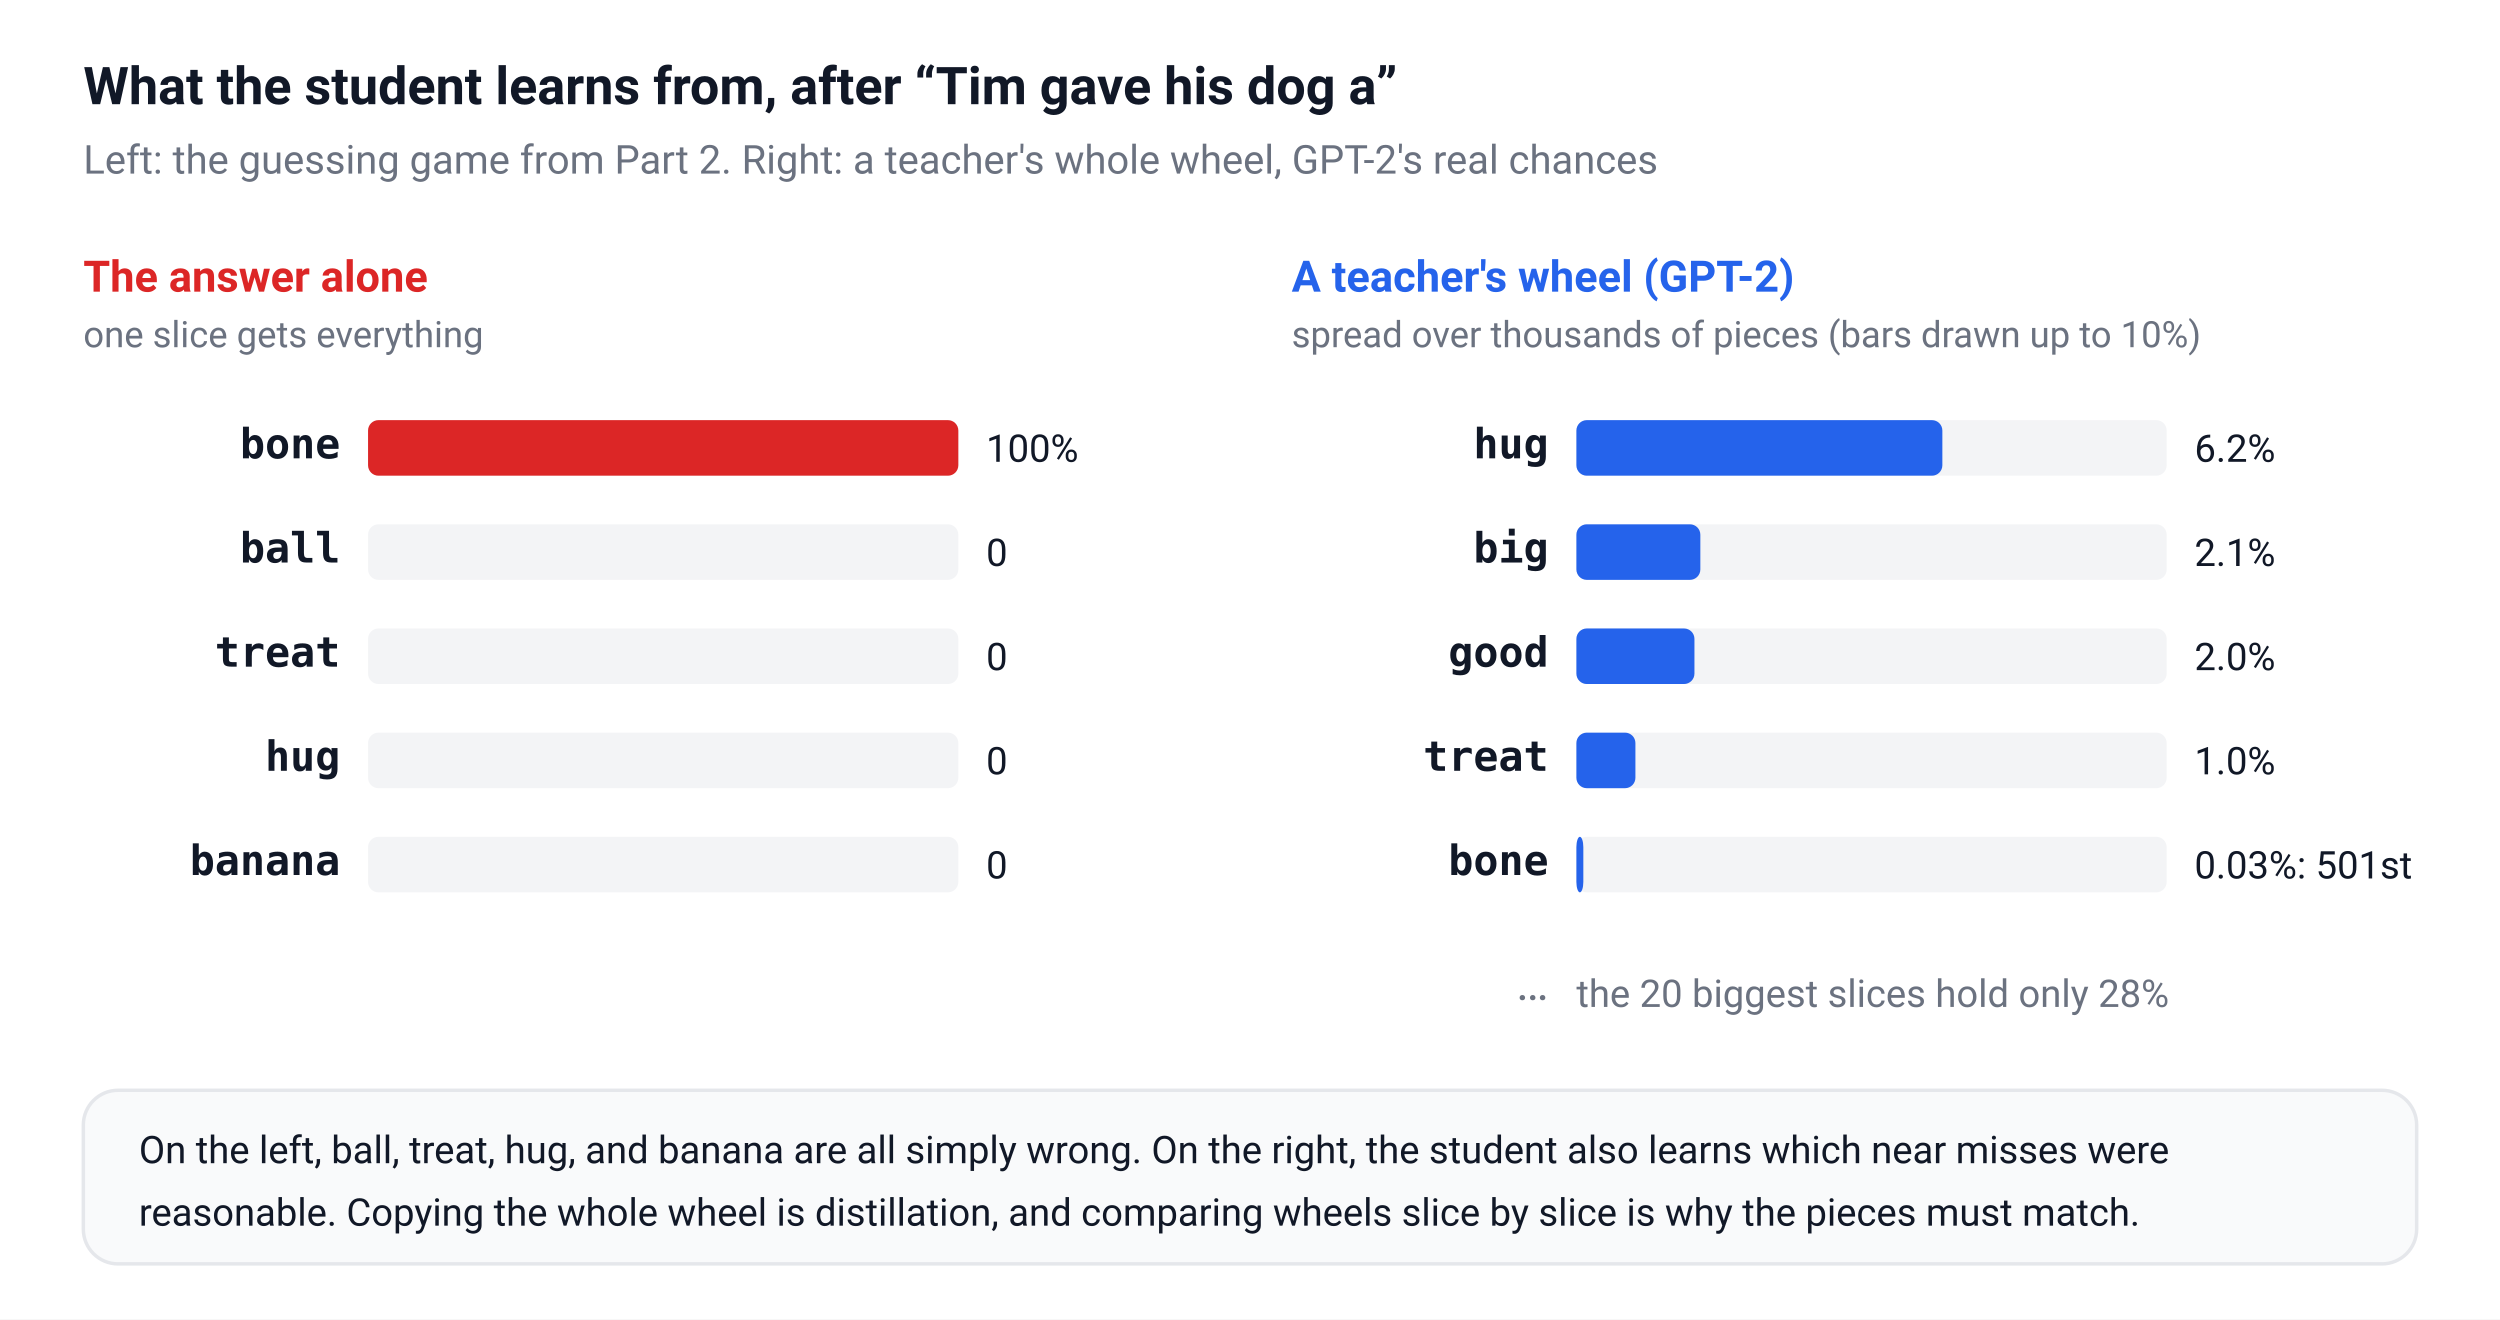
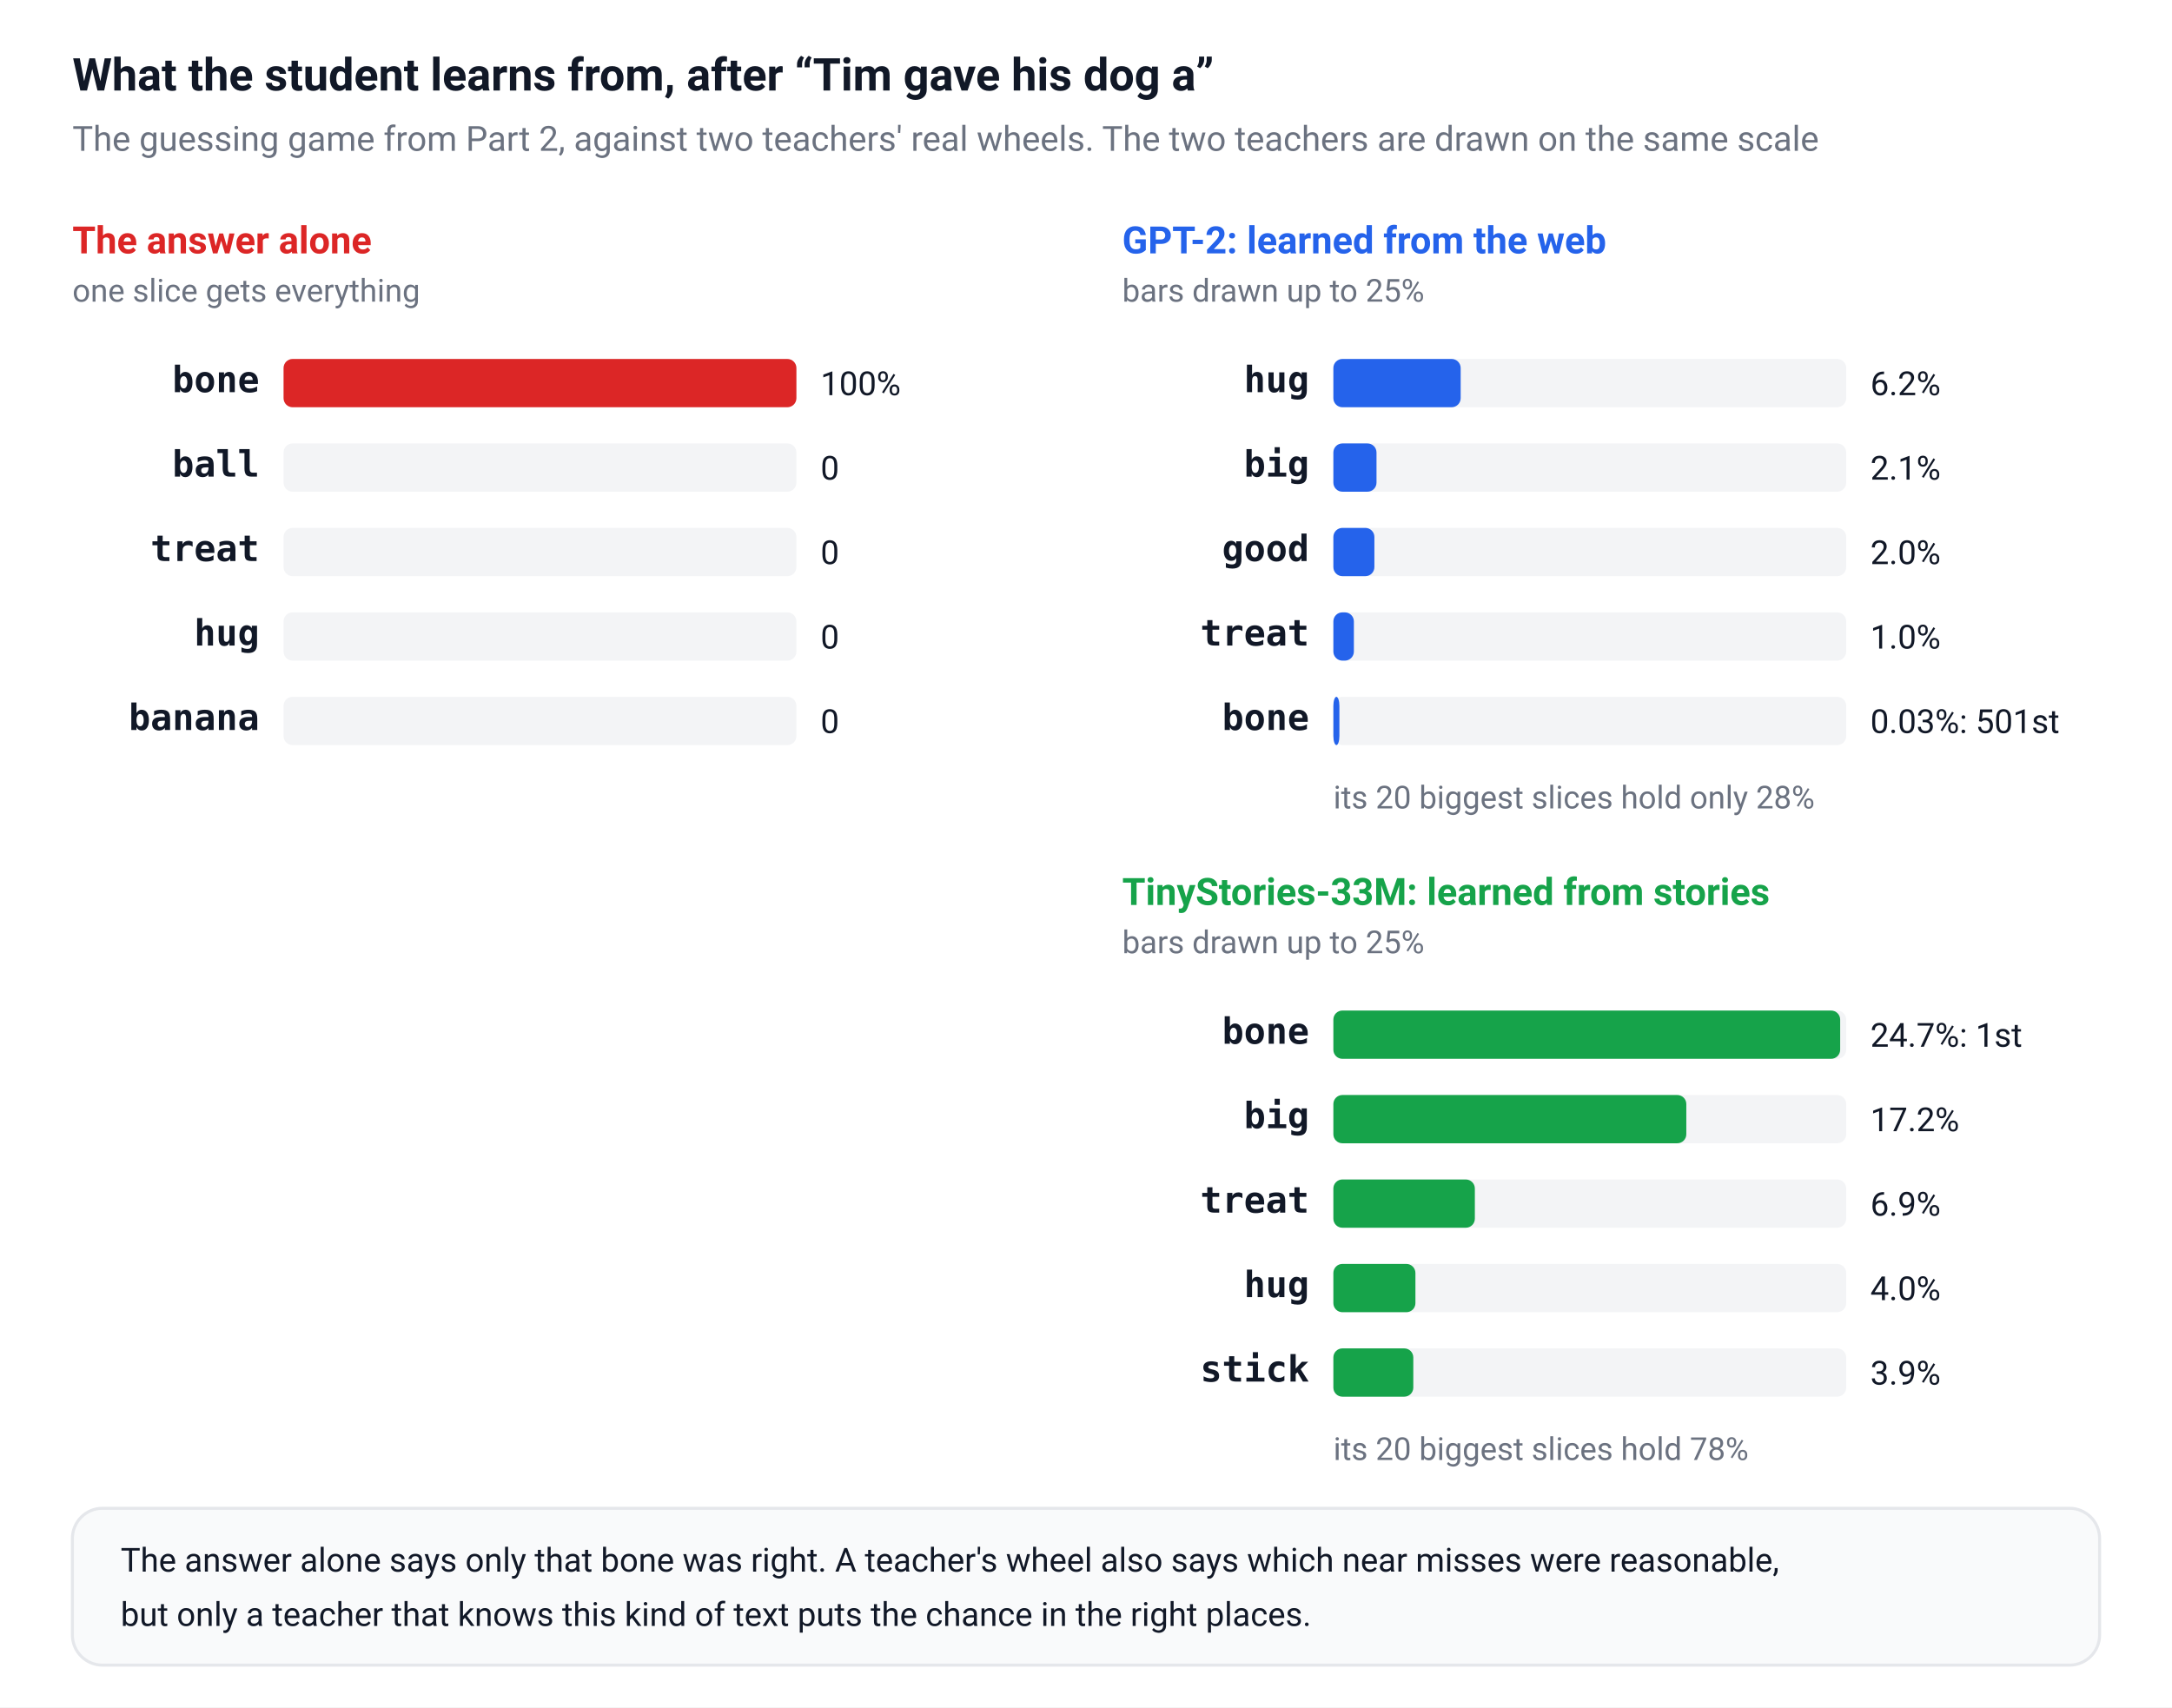
- <svg xmlns="http://www.w3.org/2000/svg" viewBox="0 0 720 380" role="img" font-family="system-ui, -apple-system, 'Segoe UI', Roboto, sans-serif" style="max-width:100%;height:auto" aria-label="After Tim gave his dog a, the real next word is bone. Learning from the answer alone gives bone 100 percent and every other piece 0, so ball, treat, hug, and banana all count as equally wrong. GPT-2's real wheel gives hug 6.2 percent, big 2.1, good 2.0, treat 1.0, and thousands of thinner slices; its 20 biggest slices hold only 28 percent, and bone gets just 0.03 percent, in 501st place. Distillation trains the student to copy the whole wheel.">
-   <rect width="720" height="380" fill="#fff" />
+ <svg xmlns="http://www.w3.org/2000/svg" viewBox="0 0 720 566" role="img" font-family="system-ui, -apple-system, 'Segoe UI', Roboto, sans-serif" style="max-width:100%;height:auto" aria-label="After Tim gave his dog a, the real next word is bone. Learning from the answer alone gives bone 100 percent and every other piece 0. GPT-2, trained on web text, gives hug 6.2 percent, big 2.1, good 2.0, ride 1.5, treat 1.0, and bone just 0.03 percent, in 501st place; its 20 biggest slices hold 28 percent. TinyStories-33M, trained on children's stories, gives bone 24.7 percent, first place, then big 17.2, treat 6.9, hug 4.0, and stick 3.9; its 20 biggest slices hold 78 percent.">
+   <rect width="720" height="566" fill="#fff" />
  <text x="24.0" y="30.0" font-size="15" fill="#111827" text-anchor="start" font-weight="600">What the student learns from, after “Tim gave his dog a”</text>
-   <text x="24.0" y="50.0" font-size="11.5" fill="#6b7280" text-anchor="start" font-weight="normal">Left: the guessing game from Part 2. Right: a teacher's whole wheel, GPT-2's real chances</text>
+   <text x="24.0" y="50.0" font-size="11.5" fill="#6b7280" text-anchor="start" font-weight="normal">The guessing game from Part 2, against two teachers' real wheels. The two teachers are drawn on the same scale</text>
  <text x="24.0" y="84.0" font-size="12.5" fill="#dc2626" text-anchor="start" font-weight="700">The answer alone</text>
  <text x="24.0" y="100.0" font-size="10.5" fill="#6b7280" text-anchor="start" font-weight="normal">one slice gets everything</text>
-   <text x="98.0" y="132.0" font-size="12" fill="#111827" text-anchor="end" font-weight="600" font-family="ui-monospace, Menlo, Consolas, monospace">bone</text>
-   <rect x="106" y="121" width="170" height="16" rx="3" fill="#f3f4f6" />
-   <rect x="106" y="121" width="170.0" height="16" rx="3" fill="#dc2626" />
-   <text x="284.0" y="133.0" font-size="11" fill="#111827" text-anchor="start" font-weight="normal">100%</text>
-   <text x="98.0" y="162.0" font-size="12" fill="#111827" text-anchor="end" font-weight="600" font-family="ui-monospace, Menlo, Consolas, monospace">ball</text>
-   <rect x="106" y="151" width="170" height="16" rx="3" fill="#f3f4f6" />
-   <text x="284.0" y="163.0" font-size="11" fill="#111827" text-anchor="start" font-weight="normal">0</text>
-   <text x="98.0" y="192.0" font-size="12" fill="#111827" text-anchor="end" font-weight="600" font-family="ui-monospace, Menlo, Consolas, monospace">treat</text>
-   <rect x="106" y="181" width="170" height="16" rx="3" fill="#f3f4f6" />
-   <text x="284.0" y="193.0" font-size="11" fill="#111827" text-anchor="start" font-weight="normal">0</text>
-   <text x="98.0" y="222.0" font-size="12" fill="#111827" text-anchor="end" font-weight="600" font-family="ui-monospace, Menlo, Consolas, monospace">hug</text>
-   <rect x="106" y="211" width="170" height="16" rx="3" fill="#f3f4f6" />
-   <text x="284.0" y="223.0" font-size="11" fill="#111827" text-anchor="start" font-weight="normal">0</text>
-   <text x="98.0" y="252.0" font-size="12" fill="#111827" text-anchor="end" font-weight="600" font-family="ui-monospace, Menlo, Consolas, monospace">banana</text>
-   <rect x="106" y="241" width="170" height="16" rx="3" fill="#f3f4f6" />
-   <text x="284.0" y="253.0" font-size="11" fill="#111827" text-anchor="start" font-weight="normal">0</text>
-   <text x="372.0" y="84.0" font-size="12.5" fill="#2563eb" text-anchor="start" font-weight="700">A teacher's wheel (GPT-2)</text>
-   <text x="372.0" y="100.0" font-size="10.5" fill="#6b7280" text-anchor="start" font-weight="normal">spread over thousands of pieces (bars drawn up to 10%)</text>
-   <text x="446.0" y="132.0" font-size="12" fill="#111827" text-anchor="end" font-weight="600" font-family="ui-monospace, Menlo, Consolas, monospace">hug</text>
-   <rect x="454" y="121" width="170" height="16" rx="3" fill="#f3f4f6" />
-   <rect x="454" y="121" width="105.4" height="16" rx="3" fill="#2563eb" />
-   <text x="632.0" y="133.0" font-size="11" fill="#111827" text-anchor="start" font-weight="normal">6.2%</text>
-   <text x="446.0" y="162.0" font-size="12" fill="#111827" text-anchor="end" font-weight="600" font-family="ui-monospace, Menlo, Consolas, monospace">big</text>
-   <rect x="454" y="151" width="170" height="16" rx="3" fill="#f3f4f6" />
-   <rect x="454" y="151" width="35.7" height="16" rx="3" fill="#2563eb" />
-   <text x="632.0" y="163.0" font-size="11" fill="#111827" text-anchor="start" font-weight="normal">2.1%</text>
-   <text x="446.0" y="192.0" font-size="12" fill="#111827" text-anchor="end" font-weight="600" font-family="ui-monospace, Menlo, Consolas, monospace">good</text>
-   <rect x="454" y="181" width="170" height="16" rx="3" fill="#f3f4f6" />
-   <rect x="454" y="181" width="34.0" height="16" rx="3" fill="#2563eb" />
-   <text x="632.0" y="193.0" font-size="11" fill="#111827" text-anchor="start" font-weight="normal">2.0%</text>
-   <text x="446.0" y="222.0" font-size="12" fill="#111827" text-anchor="end" font-weight="600" font-family="ui-monospace, Menlo, Consolas, monospace">treat</text>
-   <rect x="454" y="211" width="170" height="16" rx="3" fill="#f3f4f6" />
-   <rect x="454" y="211" width="17.0" height="16" rx="3" fill="#2563eb" />
-   <text x="632.0" y="223.0" font-size="11" fill="#111827" text-anchor="start" font-weight="normal">1.0%</text>
-   <text x="446.0" y="252.0" font-size="12" fill="#111827" text-anchor="end" font-weight="600" font-family="ui-monospace, Menlo, Consolas, monospace">bone</text>
-   <rect x="454" y="241" width="170" height="16" rx="3" fill="#f3f4f6" />
-   <rect x="454" y="241" width="2.0" height="16" rx="3" fill="#2563eb" />
-   <text x="632.0" y="253.0" font-size="11" fill="#111827" text-anchor="start" font-weight="normal">0.03%: 501st</text>
-   <text x="446.0" y="288.0" font-size="14" fill="#6b7280" text-anchor="end" font-weight="normal">…</text>
-   <text x="454.0" y="290.0" font-size="11" fill="#6b7280" text-anchor="start" font-weight="normal">the 20 biggest slices hold only 28%</text>
-   <rect x="24" y="314" width="672" height="50" rx="10" fill="#f9fafb" stroke="#e5e7eb" />
-   <text x="40.0" y="335.0" font-size="11" fill="#111827" text-anchor="start" font-weight="normal">On the left, ball, treat, hug, and banana are all simply wrong. On the right, the student also learns which near misses were</text>
-   <text x="40.0" y="353.0" font-size="11" fill="#111827" text-anchor="start" font-weight="normal">reasonable. Copying the whole wheel is distillation, and comparing wheels slice by slice is why the pieces must match.</text>
+   <text x="86.0" y="130.0" font-size="12" fill="#111827" text-anchor="end" font-weight="600" font-family="ui-monospace, Menlo, Consolas, monospace">bone</text>
+   <rect x="94" y="119" width="170" height="16" rx="3" fill="#f3f4f6" />
+   <rect x="94" y="119" width="170.0" height="16" rx="3" fill="#dc2626" />
+   <text x="272.0" y="131.0" font-size="11" fill="#111827" text-anchor="start" font-weight="normal">100%</text>
+   <text x="86.0" y="158.0" font-size="12" fill="#111827" text-anchor="end" font-weight="600" font-family="ui-monospace, Menlo, Consolas, monospace">ball</text>
+   <rect x="94" y="147" width="170" height="16" rx="3" fill="#f3f4f6" />
+   <text x="272.0" y="159.0" font-size="11" fill="#111827" text-anchor="start" font-weight="normal">0</text>
+   <text x="86.0" y="186.0" font-size="12" fill="#111827" text-anchor="end" font-weight="600" font-family="ui-monospace, Menlo, Consolas, monospace">treat</text>
+   <rect x="94" y="175" width="170" height="16" rx="3" fill="#f3f4f6" />
+   <text x="272.0" y="187.0" font-size="11" fill="#111827" text-anchor="start" font-weight="normal">0</text>
+   <text x="86.0" y="214.0" font-size="12" fill="#111827" text-anchor="end" font-weight="600" font-family="ui-monospace, Menlo, Consolas, monospace">hug</text>
+   <rect x="94" y="203" width="170" height="16" rx="3" fill="#f3f4f6" />
+   <text x="272.0" y="215.0" font-size="11" fill="#111827" text-anchor="start" font-weight="normal">0</text>
+   <text x="86.0" y="242.0" font-size="12" fill="#111827" text-anchor="end" font-weight="600" font-family="ui-monospace, Menlo, Consolas, monospace">banana</text>
+   <rect x="94" y="231" width="170" height="16" rx="3" fill="#f3f4f6" />
+   <text x="272.0" y="243.0" font-size="11" fill="#111827" text-anchor="start" font-weight="normal">0</text>
+   <text x="372.0" y="84.0" font-size="12.5" fill="#2563eb" text-anchor="start" font-weight="700">GPT-2: learned from the web</text>
+   <text x="372.0" y="100.0" font-size="10.5" fill="#6b7280" text-anchor="start" font-weight="normal">bars drawn up to 25%</text>
+   <text x="434.0" y="130.0" font-size="12" fill="#111827" text-anchor="end" font-weight="600" font-family="ui-monospace, Menlo, Consolas, monospace">hug</text>
+   <rect x="442" y="119" width="170" height="16" rx="3" fill="#f3f4f6" />
+   <rect x="442" y="119" width="42.2" height="16" rx="3" fill="#2563eb" />
+   <text x="620.0" y="131.0" font-size="11" fill="#111827" text-anchor="start" font-weight="normal">6.2%</text>
+   <text x="434.0" y="158.0" font-size="12" fill="#111827" text-anchor="end" font-weight="600" font-family="ui-monospace, Menlo, Consolas, monospace">big</text>
+   <rect x="442" y="147" width="170" height="16" rx="3" fill="#f3f4f6" />
+   <rect x="442" y="147" width="14.3" height="16" rx="3" fill="#2563eb" />
+   <text x="620.0" y="159.0" font-size="11" fill="#111827" text-anchor="start" font-weight="normal">2.1%</text>
+   <text x="434.0" y="186.0" font-size="12" fill="#111827" text-anchor="end" font-weight="600" font-family="ui-monospace, Menlo, Consolas, monospace">good</text>
+   <rect x="442" y="175" width="170" height="16" rx="3" fill="#f3f4f6" />
+   <rect x="442" y="175" width="13.6" height="16" rx="3" fill="#2563eb" />
+   <text x="620.0" y="187.0" font-size="11" fill="#111827" text-anchor="start" font-weight="normal">2.0%</text>
+   <text x="434.0" y="214.0" font-size="12" fill="#111827" text-anchor="end" font-weight="600" font-family="ui-monospace, Menlo, Consolas, monospace">treat</text>
+   <rect x="442" y="203" width="170" height="16" rx="3" fill="#f3f4f6" />
+   <rect x="442" y="203" width="6.8" height="16" rx="3" fill="#2563eb" />
+   <text x="620.0" y="215.0" font-size="11" fill="#111827" text-anchor="start" font-weight="normal">1.0%</text>
+   <text x="434.0" y="242.0" font-size="12" fill="#111827" text-anchor="end" font-weight="600" font-family="ui-monospace, Menlo, Consolas, monospace">bone</text>
+   <rect x="442" y="231" width="170" height="16" rx="3" fill="#f3f4f6" />
+   <rect x="442" y="231" width="2.0" height="16" rx="3" fill="#2563eb" />
+   <text x="620.0" y="243.0" font-size="11" fill="#111827" text-anchor="start" font-weight="normal">0.03%: 501st</text>
+   <text x="442.0" y="268.0" font-size="10.5" fill="#6b7280" text-anchor="start" font-weight="normal">its 20 biggest slices hold only 28%</text>
+   <text x="372.0" y="300.0" font-size="12.5" fill="#16a34a" text-anchor="start" font-weight="700">TinyStories-33M: learned from stories</text>
+   <text x="372.0" y="316.0" font-size="10.5" fill="#6b7280" text-anchor="start" font-weight="normal">bars drawn up to 25%</text>
+   <text x="434.0" y="346.0" font-size="12" fill="#111827" text-anchor="end" font-weight="600" font-family="ui-monospace, Menlo, Consolas, monospace">bone</text>
+   <rect x="442" y="335" width="170" height="16" rx="3" fill="#f3f4f6" />
+   <rect x="442" y="335" width="168.0" height="16" rx="3" fill="#16a34a" />
+   <text x="620.0" y="347.0" font-size="11" fill="#111827" text-anchor="start" font-weight="normal">24.7%: 1st</text>
+   <text x="434.0" y="374.0" font-size="12" fill="#111827" text-anchor="end" font-weight="600" font-family="ui-monospace, Menlo, Consolas, monospace">big</text>
+   <rect x="442" y="363" width="170" height="16" rx="3" fill="#f3f4f6" />
+   <rect x="442" y="363" width="117.0" height="16" rx="3" fill="#16a34a" />
+   <text x="620.0" y="375.0" font-size="11" fill="#111827" text-anchor="start" font-weight="normal">17.2%</text>
+   <text x="434.0" y="402.0" font-size="12" fill="#111827" text-anchor="end" font-weight="600" font-family="ui-monospace, Menlo, Consolas, monospace">treat</text>
+   <rect x="442" y="391" width="170" height="16" rx="3" fill="#f3f4f6" />
+   <rect x="442" y="391" width="46.9" height="16" rx="3" fill="#16a34a" />
+   <text x="620.0" y="403.0" font-size="11" fill="#111827" text-anchor="start" font-weight="normal">6.9%</text>
+   <text x="434.0" y="430.0" font-size="12" fill="#111827" text-anchor="end" font-weight="600" font-family="ui-monospace, Menlo, Consolas, monospace">hug</text>
+   <rect x="442" y="419" width="170" height="16" rx="3" fill="#f3f4f6" />
+   <rect x="442" y="419" width="27.2" height="16" rx="3" fill="#16a34a" />
+   <text x="620.0" y="431.0" font-size="11" fill="#111827" text-anchor="start" font-weight="normal">4.0%</text>
+   <text x="434.0" y="458.0" font-size="12" fill="#111827" text-anchor="end" font-weight="600" font-family="ui-monospace, Menlo, Consolas, monospace">stick</text>
+   <rect x="442" y="447" width="170" height="16" rx="3" fill="#f3f4f6" />
+   <rect x="442" y="447" width="26.5" height="16" rx="3" fill="#16a34a" />
+   <text x="620.0" y="459.0" font-size="11" fill="#111827" text-anchor="start" font-weight="normal">3.9%</text>
+   <text x="442.0" y="484.0" font-size="10.5" fill="#6b7280" text-anchor="start" font-weight="normal">its 20 biggest slices hold 78%</text>
+   <rect x="24" y="500" width="672" height="52" rx="10" fill="#f9fafb" stroke="#e5e7eb" />
+   <text x="40.0" y="521.0" font-size="11" fill="#111827" text-anchor="start" font-weight="normal">The answer alone says only that bone was right. A teacher's wheel also says which near misses were reasonable,</text>
+   <text x="40.0" y="539.0" font-size="11" fill="#111827" text-anchor="start" font-weight="normal">but only a teacher that knows this kind of text puts the chance in the right places.</text>
</svg>
